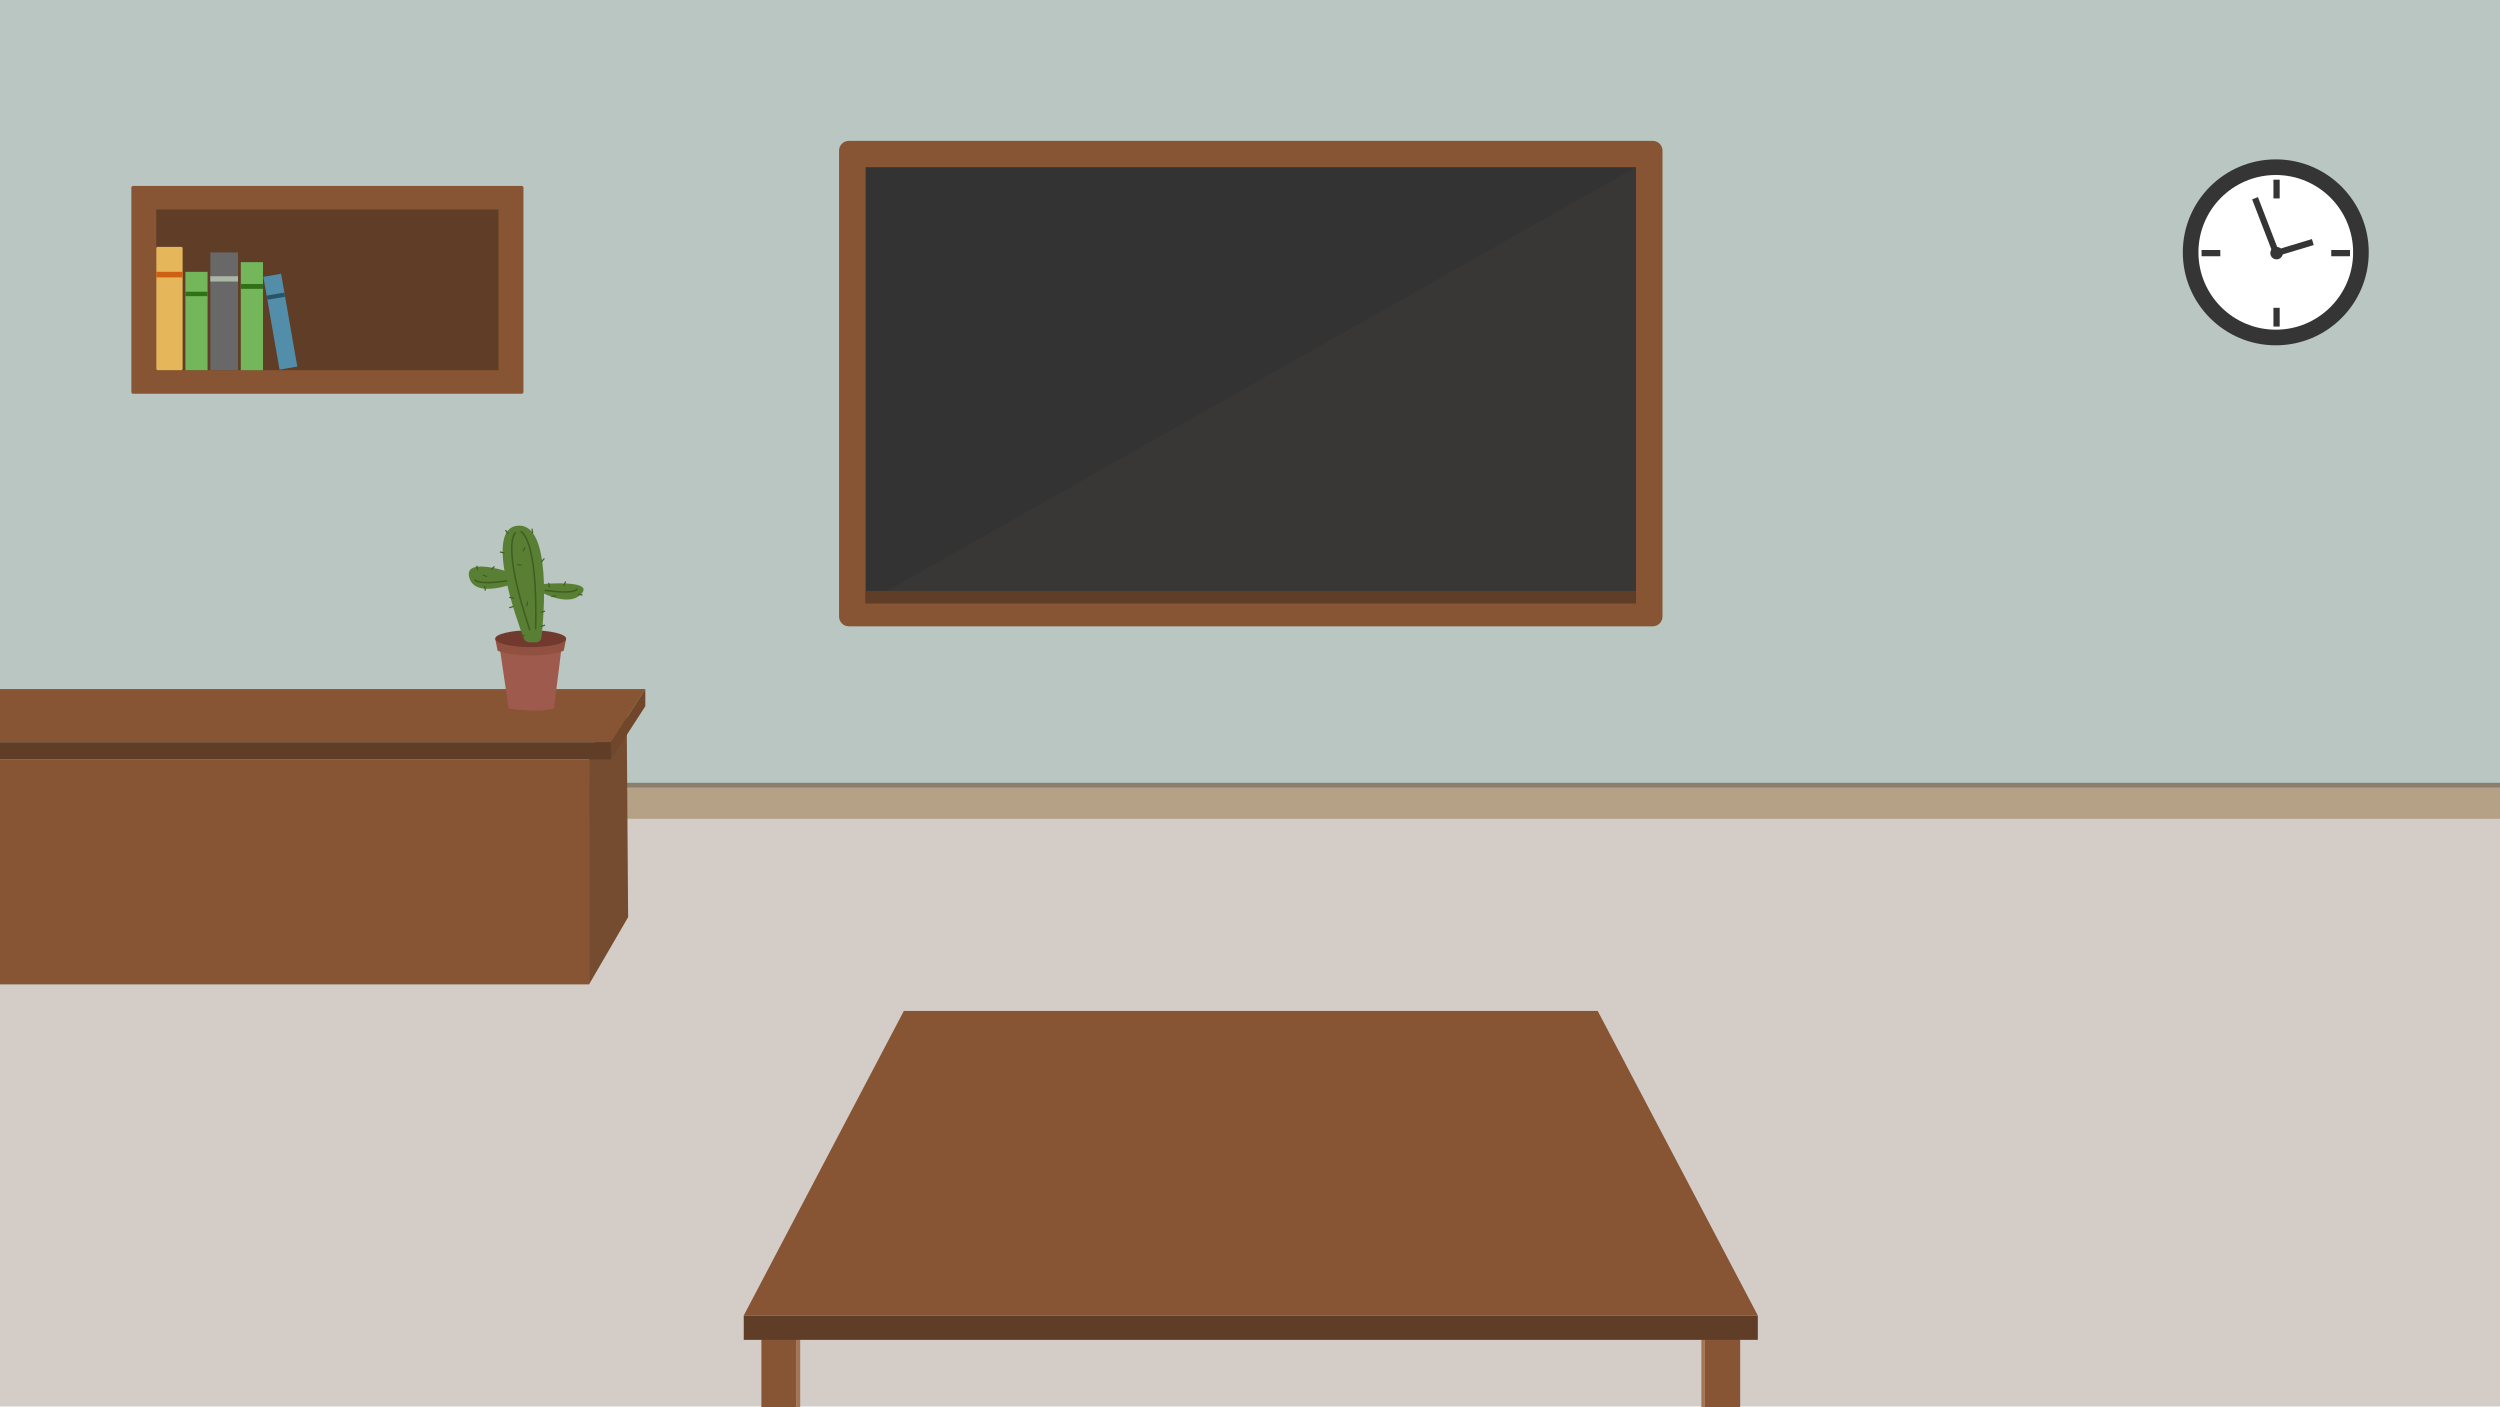
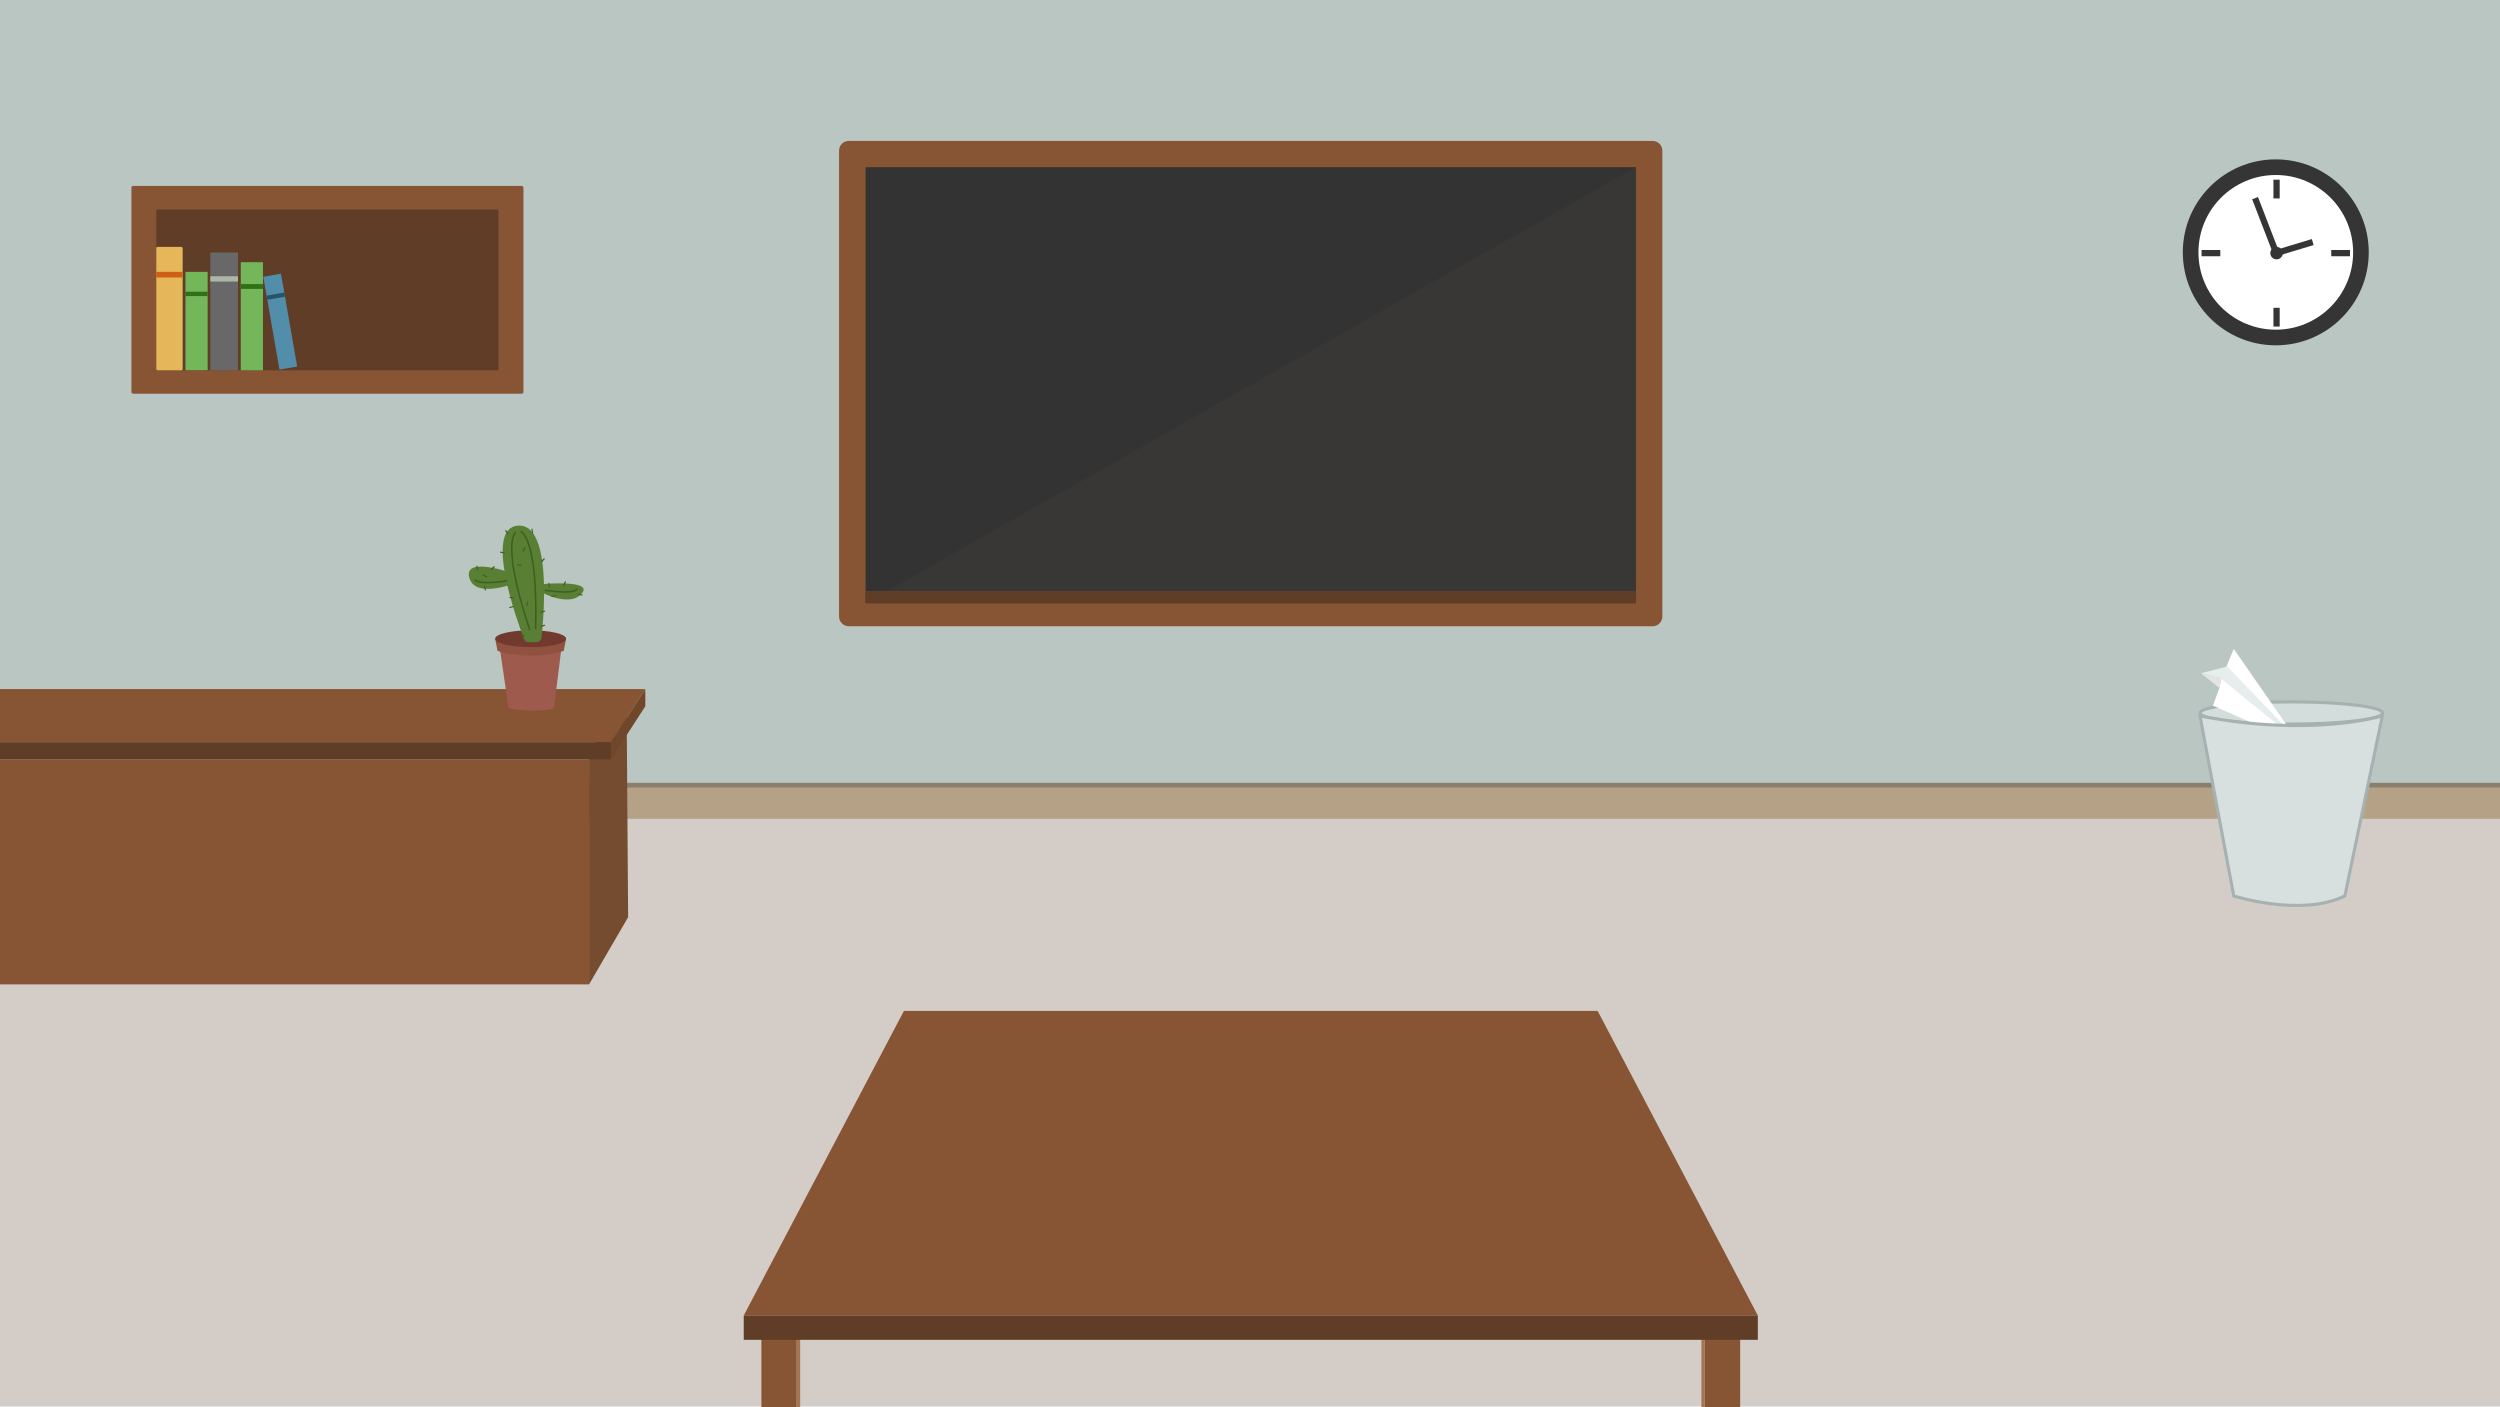
- <svg xmlns="http://www.w3.org/2000/svg" width="1600" height="900" viewBox="0 0 1600 900">
-   <defs>
-     <style>.cls-1{fill:#d3ccc7;}.cls-2{fill:#b9c6c1;}.cls-3{fill:#b5a286;}.cls-4{fill:#8c7e6c;}.cls-5{fill:#875533;}.cls-6{fill:#a57453;}.cls-7{fill:#603d26;}.cls-8{fill:#754c30;}.cls-9{fill:#70472b;}.cls-10{fill:#9e5a4c;}.cls-11{fill:#915140;}.cls-12{fill:#72392e;}.cls-13{fill:#587f33;}.cls-14{fill:none;stroke:#405e20;stroke-linecap:round;stroke-miterlimit:10;}.cls-15{fill:#405e20;}.cls-16{fill:#333;}.cls-17{fill:#383736;}.cls-18{fill:#e5b65a;}.cls-19{fill:#ce5f13;}.cls-20{fill:#73b75a;}.cls-21{fill:#327018;}.cls-22{fill:#528daa;}.cls-23{fill:#265568;}.cls-24{fill:#686868;}.cls-25{fill:#abb7a5;}.cls-26{fill:#353535;}.cls-27{fill:#fff;}</style>
-   </defs>
-   <g id="Gulv">
-     <rect class="cls-1" y="513" width="1600" height="387" />
+ <svg xmlns="http://www.w3.org/2000/svg" version="1.1" x="0px" y="0px" viewBox="0 0 1600 900" style="enable-background:new 0 0 1600 900;" xml:space="preserve">
+   <style type="text/css">
+ 	.st0{fill:#D3CCC7;}
+ 	.st1{fill:#B9C6C1;}
+ 	.st2{fill:#B5A286;}
+ 	.st3{fill:#8C7E6C;}
+ 	.st4{fill:#875533;}
+ 	.st5{fill:#A57453;}
+ 	.st6{fill:#603D26;}
+ 	.st7{fill:#754C30;}
+ 	.st8{fill:#70472B;}
+ 	.st9{fill:#9E5A4C;}
+ 	.st10{fill:#915140;}
+ 	.st11{fill:#72392E;}
+ 	.st12{fill:#587F33;}
+ 	.st13{fill:none;stroke:#405E20;stroke-linecap:round;stroke-miterlimit:10;}
+ 	.st14{fill:#405E20;}
+ 	.st15{fill:#333333;}
+ 	.st16{fill:#383736;}
+ 	.st17{fill:#E5B65A;}
+ 	.st18{fill:#CE5F13;}
+ 	.st19{fill:#73B75A;}
+ 	.st20{fill:#327018;}
+ 	.st21{fill:#528DAA;}
+ 	.st22{fill:#265568;}
+ 	.st23{fill:#686868;}
+ 	.st24{fill:#ABB7A5;}
+ 	.st25{fill:#353535;}
+ 	.st26{fill:#FFFFFF;}
+ 	.st27{fill:#D3DDDC;stroke:#A6B2B1;stroke-width:2;stroke-miterlimit:10;}
+ 	.st28{fill:#E6EDED;}
+ 	.st29{fill:#E3E5E5;}
+ 	.st30{fill:#D7E0DF;stroke:#A6B2B1;stroke-width:2;stroke-miterlimit:10;}
+ </style>
+   <g id="Layer_1">
+     <g id="Gulv">
+       <rect y="513" class="st0" width="1600" height="387" />
+     </g>
+     <g id="Væg">
+       <rect class="st1" width="1600" height="524" />
+       <rect y="503" class="st2" width="1600" height="21" />
+       <rect x="1" y="501" class="st3" width="1600" height="3" />
+     </g>
+     <g id="Bord">
+       <rect x="487.3" y="853" class="st4" width="22.6" height="71" />
+       <polygon class="st5" points="509.9,853 512.1,847 512.1,920 509.9,924   " />
+       <rect x="1091.1" y="856" class="st4" width="22.6" height="71" />
+       <polygon class="st5" points="1091.1,856 1088.9,850 1088.9,923 1091.1,927   " />
+       <polygon class="st4" points="1125,841.9 476,841.9 578.5,647 1022.5,647   " />
+       <rect x="476" y="841.9" class="st6" width="649" height="15.6" />
+     </g>
+     <g id="Kateder">
+       <polygon class="st7" points="377,630 402,587 401,446 377,481   " />
+       <polygon class="st4" points="391,475 -110,475 -110,441 413,441   " />
+       <rect y="486" class="st4" width="377" height="144" />
+       <rect x="-133" y="475" class="st6" width="524" height="11" />
+       <polygon class="st8" points="391,486 413,452 413,441 391,475   " />
+     </g>
+     <g id="Layer_8">
+       <path class="st9" d="M320,415.7h39.2l-4.7,37.7c0,0-10.2,3.1-29,0L320,415.7z" />
+       <path class="st10" d="M362.3,408.8h-45.4l1.5,7.7c0,0,6.7,3,20.8,3.1h0.8c14.1-0.1,20.8-3.1,20.8-3.1L362.3,408.8z" />
+       <ellipse class="st11" cx="339.6" cy="408.8" rx="22.7" ry="5.4" />
+       <path class="st12" d="M338.6,411.1c-1.5,0-2.8-0.9-3.3-2.3c-4.7-12.4-25.8-71-3.7-72.4c21.6-1.4,16.5,57.2,15,71.5    c-0.2,1.8-1.7,3.1-3.5,3.1H338.6z" />
+       <path class="st12" d="M329.1,367.2c0,0-33.5-12.1-28.6,3s37,0,37,0l9.8,3.6c0,0,34.2-3,24.5,6.6s-31.5-4.8-31.5-4.8" />
+       <path class="st13" d="M329.8,341c0,0-9.2,6.7,9.2,62" />
+       <path class="st13" d="M304,371.2c0,0,1.6,3.3,20.2,0.6" />
+       <path class="st13" d="M333.5,340.3c0,0,10.8,3.7,9.3,62" />
+       <path class="st14" d="M305.1,362l0.2,0c0.1,0,0.3,0.1,0.3,0.2l0.4,2.5c0,0.1-0.1,0.3-0.2,0.3l-0.2,0c-0.1,0-0.3-0.1-0.3-0.2    l-0.4-2.5C304.8,362.2,304.9,362,305.1,362z" />
+       <path class="st14" d="M316.4,362.4l0.2,0.2c0.1,0.1,0.1,0.3,0,0.4l-1.9,1.7c-0.1,0.1-0.3,0.1-0.4,0l-0.2-0.2    c-0.1-0.1-0.1-0.3,0-0.4l1.9-1.7C316.2,362.3,316.3,362.3,316.4,362.4z" />
+       <path class="st14" d="M310.1,375l0.2,0c0.1,0,0.3,0.1,0.3,0.2l0.4,2.5c0,0.1-0.1,0.3-0.2,0.3l-0.2,0c-0.1,0-0.3-0.1-0.3-0.2    l-0.4-2.5C309.8,375.2,309.9,375,310.1,375z" />
+       <path class="st14" d="M308.9,368l0.1-0.2c0.1-0.1,0.2-0.2,0.4-0.1l2.3,1c0.1,0.1,0.2,0.2,0.1,0.4l-0.1,0.2    c-0.1,0.1-0.2,0.2-0.4,0.1l-2.3-1C308.9,368.3,308.9,368.1,308.9,368z" />
+       <path class="st14" d="M351.1,373l0.2,0c0.1,0,0.3,0.1,0.3,0.2l0.4,2.5c0,0.1-0.1,0.3-0.2,0.3l-0.2,0c-0.1,0-0.3-0.1-0.3-0.2    l-0.4-2.5C350.8,373.2,350.9,373,351.1,373z" />
+       <path class="st14" d="M340.3,338.3l0.2,0c0.1,0,0.3,0.1,0.3,0.2l0.4,2.5c0,0.1-0.1,0.3-0.2,0.3l-0.2,0c-0.1,0-0.3-0.1-0.3-0.2    l-0.4-2.5C340.1,338.5,340.2,338.4,340.3,338.3z" />
+       <path class="st14" d="M330.9,361.4l0-0.2c0-0.1,0.2-0.2,0.3-0.2l2.5,0.5c0.1,0,0.2,0.2,0.2,0.3l0,0.2c0,0.1-0.2,0.2-0.3,0.2    l-2.5-0.5C330.9,361.7,330.8,361.5,330.9,361.4z" />
+       <path class="st14" d="M334.8,353l-0.2-0.1c-0.1-0.1-0.2-0.2-0.1-0.4l1.1-2.3c0.1-0.1,0.2-0.2,0.4-0.1l0.2,0.1    c0.1,0.1,0.2,0.2,0.1,0.4l-1.1,2.3C335.1,353,335,353,334.8,353z" />
+       <path class="st14" d="M346.5,359.8l-0.2-0.2c-0.1-0.1-0.1-0.3,0-0.4l1.7-1.9c0.1-0.1,0.3-0.1,0.4,0l0.2,0.2c0.1,0.1,0.1,0.3,0,0.4    l-1.7,1.9C346.8,359.9,346.6,359.9,346.5,359.8z" />
+       <path class="st14" d="M348.8,391l0.1,0.2c0,0.1,0,0.3-0.2,0.3l-2.4,0.7c-0.1,0-0.3,0-0.3-0.2l-0.1-0.2c0-0.1,0-0.3,0.2-0.3    l2.4-0.7C348.6,390.7,348.8,390.8,348.8,391z" />
+       <path class="st14" d="M348.8,400l0.1,0.2c0,0.1,0,0.3-0.2,0.3l-2.4,0.7c-0.1,0-0.3,0-0.3-0.2l-0.1-0.2c0-0.1,0-0.3,0.2-0.3    l2.4-0.7C348.6,399.7,348.8,399.8,348.8,400z" />
+       <path class="st14" d="M335.9,406.9l-0.1,0.2c0,0.1-0.2,0.2-0.3,0.2l-2.4-0.8c-0.1,0-0.2-0.2-0.2-0.3l0.1-0.2    c0-0.1,0.2-0.2,0.3-0.2l2.4,0.8C335.9,406.6,336,406.8,335.9,406.9z" />
+       <path class="st14" d="M328.8,388l0.1,0.2c0,0.1,0,0.3-0.2,0.3l-2.4,0.7c-0.1,0-0.3,0-0.3-0.2l-0.1-0.2c0-0.1,0-0.3,0.2-0.3    l2.4-0.7C328.6,387.7,328.8,387.8,328.8,388z" />
+       <path class="st14" d="M329,382.7l0,0.2c0,0.1-0.2,0.2-0.3,0.2l-2.5-0.4c-0.1,0-0.2-0.2-0.2-0.3l0-0.2c0-0.1,0.2-0.2,0.3-0.2    l2.5,0.4C328.9,382.4,329,382.6,329,382.7z" />
+       <path class="st14" d="M337.5,385l0.2,0c0.1,0,0.3,0.2,0.2,0.3l-0.4,2.5c0,0.1-0.2,0.3-0.3,0.2l-0.2,0c-0.1,0-0.3-0.2-0.2-0.3    l0.4-2.5C337.2,385.1,337.3,385,337.5,385z" />
+       <path class="st14" d="M319.9,353.4l0-0.2c0-0.1,0.2-0.2,0.3-0.2l2.5,0.5c0.1,0,0.2,0.2,0.2,0.3l0,0.2c0,0.1-0.2,0.2-0.3,0.2    l-2.5-0.5C319.9,353.7,319.8,353.5,319.9,353.4z" />
+       <path class="st14" d="M355.9,381.1l0,0.2c0,0.1-0.1,0.3-0.2,0.3l-2.5,0.5c-0.1,0-0.3-0.1-0.3-0.2l0-0.2c0-0.1,0.1-0.3,0.2-0.3    l2.5-0.5C355.7,380.9,355.8,381,355.9,381.1z" />
+       <path class="st14" d="M372.9,380.8l-0.1,0.2c0,0.1-0.2,0.2-0.3,0.2l-2.5-0.6c-0.1,0-0.2-0.2-0.2-0.3l0.1-0.2    c0-0.1,0.2-0.2,0.3-0.2l2.5,0.6C372.9,380.5,373,380.6,372.9,380.8z" />
+       <path class="st14" d="M361.9,372l0.2,0.1c0.1,0.1,0.2,0.2,0.1,0.4l-1,2.3c-0.1,0.1-0.2,0.2-0.4,0.1l-0.2-0.1    c-0.1-0.1-0.2-0.2-0.1-0.4l1-2.3C361.6,372.1,361.8,372,361.9,372z" />
+       <path class="st14" d="M323.4,339.4l0.2-0.1c0.1-0.1,0.3-0.1,0.4,0.1l1.5,2c0.1,0.1,0.1,0.3-0.1,0.4l-0.2,0.1    c-0.1,0.1-0.3,0.1-0.4-0.1l-1.5-2C323.2,339.6,323.2,339.5,323.4,339.4z" />
+       <path class="st13" d="M369.2,377.2c0,0-1.6,3.3-20.2,0.6" />
+     </g>
+     <g id="Tavle">
+       <path class="st4" d="M543.2,90.2h514.5c3.4,0,6.2,2.8,6.2,6.2v298.2c0,3.4-2.8,6.2-6.2,6.2H543.2c-3.4,0-6.2-2.8-6.2-6.2V96.4    C537,92.9,539.8,90.2,543.2,90.2z" />
+       <rect x="554" y="107" class="st15" width="493" height="279" />
+       <polygon class="st16" points="1047,107 554,386 1047,386   " />
+       <rect x="554" y="378.2" class="st6" width="493" height="7.8" />
+     </g>
+     <g id="Reol">
+       <path class="st4" d="M85.2,119h248.7c0.6,0,1.1,0.5,1.1,1.1v130.8c0,0.6-0.5,1.1-1.1,1.1H85.2c-0.6,0-1.1-0.5-1.1-1.1V120.1    C84.1,119.5,84.6,119,85.2,119z" />
+       <rect x="100" y="134.1" class="st6" width="219" height="102.9" />
+       <path class="st17" d="M100.9,158H116c0.5,0,0.9,0.4,0.9,0.9v77.2c0,0.5-0.4,0.9-0.9,0.9h-15.1c-0.5,0-0.9-0.4-0.9-0.9v-77.2    C100,158.4,100.4,158,100.9,158z" />
+       <rect x="100" y="174" class="st18" width="16.8" height="3.6" />
+       <rect x="118.7" y="174" class="st19" width="14.2" height="62.9" />
+       <rect x="118.7" y="186.7" class="st20" width="14.2" height="2.8" />
+       <rect x="154.1" y="167.8" class="st19" width="14.2" height="69.2" />
+       <rect x="154.1" y="181.8" class="st20" width="14.2" height="3.1" />
+       <rect x="173.6" y="175.7" transform="matrix(0.9851 -0.1718 0.1718 0.9851 -32.6975 33.8735)" class="st21" width="11.5" height="60.3" />
+       <rect x="170.8" y="188.2" transform="matrix(0.9851 -0.1718 0.1718 0.9851 -29.9304 33.1399)" class="st22" width="11.5" height="2.7" />
+       <rect x="134.6" y="161.6" class="st23" width="17.7" height="75.4" />
+       <rect x="134.6" y="176.8" class="st24" width="17.7" height="3.4" />
+     </g>
+     <g id="Ur">
+       <circle class="st25" cx="1456.5" cy="161.5" r="59.5" />
+       <circle class="st26" cx="1456.5" cy="161.5" r="49.5" />
+       <rect x="1492" y="160" class="st25" width="12" height="4" />
+       <rect x="1447.9" y="125.6" transform="matrix(0.9331 -0.3597 0.3597 0.9331 45.1674 531.1341)" class="st25" width="4" height="37.1" />
+       <rect x="1455.5" y="156.6" transform="matrix(0.9572 -0.2894 0.2894 0.9572 16.928 431.6154)" class="st25" width="25.2" height="4" />
+       <rect x="1409" y="160" class="st25" width="12" height="4" />
+       <path class="st25" d="M1453,162L1453,162c0-2.2,1.8-4,4-4l0,0c2.2,0,4,1.8,4,4l0,0c0,2.2-1.8,4-4,4l0,0    C1454.8,166,1453,164.2,1453,162z" />
+       <rect x="1455" y="115" class="st25" width="4" height="12" />
+       <rect x="1455" y="197" class="st25" width="4" height="12" />
+     </g>
  </g>
-   <g id="Væg">
-     <rect class="cls-2" width="1600" height="524" />
-     <rect class="cls-3" y="503" width="1600" height="21" />
-     <rect class="cls-4" x="1" y="501" width="1600" height="3" />
-   </g>
-   <g id="Bord">
-     <rect class="cls-5" x="487.29" y="853" width="22.57" height="71" />
-     <polygon class="cls-6" points="509.86 853 512.12 847 512.12 920 509.86 924 509.86 853" />
-     <rect class="cls-5" x="1091.14" y="856" width="22.57" height="71" />
-     <polygon class="cls-6" points="1091.14 856 1088.88 850 1088.88 923 1091.14 927 1091.14 856" />
-     <polygon class="cls-5" points="1125 841.91 476 841.91 578.47 647 1022.53 647 1125 841.91" />
-     <rect class="cls-7" x="476" y="841.92" width="649" height="15.59" />
-   </g>
-   <g id="Kateder">
-     <polygon class="cls-8" points="377 630 402 587 401 446 377 481 377 630" />
-     <polygon class="cls-5" points="391 475 -110 475 -110 441 413 441 391 475" />
-     <rect class="cls-5" y="486" width="377" height="144" />
-     <rect class="cls-7" x="-133" y="475" width="524" height="11" />
-     <polygon class="cls-9" points="391 486 413 452 413 441 391 475 391 486" />
-   </g>
-   <g id="Layer_8" data-name="Layer 8">
-     <path class="cls-10" d="M320,415.7h39.25l-4.71,37.71s-10.2,3.08-29,0Z" />
-     <path class="cls-11" d="M362.34,408.77H316.93l1.54,7.7s6.69,3,20.78,3.07H340c14.1-.11,20.78-3.07,20.78-3.07Z" />
-     <ellipse class="cls-12" cx="339.64" cy="408.77" rx="22.71" ry="5.39" />
-     <path class="cls-13" d="M338.59,411.08a3.54,3.54,0,0,1-3.3-2.28c-4.69-12.37-25.76-71-3.73-72.38,21.61-1.35,16.55,57.18,15,71.52a3.53,3.53,0,0,1-3.51,3.14Z" />
-     <path class="cls-13" d="M329.14,367.16s-33.54-12.07-28.65,3,37,0,37,0l9.78,3.62s34.24-3,24.46,6.64-31.45-4.83-31.45-4.83" />
-     <path class="cls-14" d="M329.8,341s-9.2,6.68,9.2,62" />
-     <path class="cls-14" d="M304,371.19s1.58,3.34,20.21.63" />
-     <path class="cls-14" d="M333.49,340.34s10.75,3.7,9.32,62" />
-     <rect class="cls-15" x="305.01" y="361.98" width="0.77" height="3.09" rx="0.27" ry="0.27" transform="translate(-50.16 48.89) rotate(-8.46)" />
-     <rect class="cls-15" x="315.01" y="361.98" width="0.77" height="3.09" rx="0.27" ry="0.27" transform="translate(377.14 -113.77) rotate(48.32)" />
-     <rect class="cls-15" x="310.01" y="374.98" width="0.77" height="3.09" rx="0.27" ry="0.27" transform="translate(-52.02 49.76) rotate(-8.46)" />
-     <rect class="cls-15" x="310.01" y="366.98" width="0.77" height="3.09" rx="0.27" ry="0.27" transform="translate(-150.77 508.13) rotate(-66.74)" />
-     <rect class="cls-15" x="351.01" y="372.98" width="0.77" height="3.09" rx="0.27" ry="0.27" transform="translate(-51.28 55.78) rotate(-8.46)" />
-     <rect class="cls-15" x="339.01" y="338.98" width="0.77" height="3.09" rx="0.27" ry="0.27" transform="matrix(0.99, -0.15, 0.15, 0.99, -46.41, 53.64)" />
-     <rect class="cls-15" x="332.01" y="359.98" width="0.77" height="3.09" rx="0.27" ry="0.27" transform="translate(-85.18 620.03) rotate(-79.16)" />
-     <rect class="cls-15" x="335.01" y="349.98" width="0.77" height="3.09" rx="0.27" ry="0.27" transform="translate(484.53 813.93) rotate(-154.22)" />
-     <rect class="cls-15" x="347.01" y="356.98" width="0.77" height="3.09" rx="0.27" ry="0.27" transform="translate(376.4 856.91) rotate(-139.23)" />
-     <rect class="cls-15" x="347.01" y="389.98" width="0.77" height="3.09" rx="0.27" ry="0.27" transform="translate(621.78 -54.21) rotate(73.2)" />
-     <rect class="cls-15" x="347.01" y="398.98" width="0.77" height="3.09" rx="0.27" ry="0.27" transform="translate(630.4 -47.81) rotate(73.2)" />
-     <rect class="cls-15" x="334.01" y="404.98" width="0.77" height="3.09" rx="0.27" ry="0.27" transform="translate(822.49 209.44) rotate(107.45)" />
-     <rect class="cls-15" x="327.01" y="386.98" width="0.77" height="3.09" rx="0.27" ry="0.27" transform="translate(604.69 -37.2) rotate(73.2)" />
-     <rect class="cls-15" x="327.01" y="380.98" width="0.77" height="3.09" rx="0.27" ry="0.27" transform="translate(761.69 127.78) rotate(100.16)" />
-     <rect class="cls-15" x="337.01" y="384.98" width="0.77" height="3.09" rx="0.27" ry="0.27" transform="translate(58.25 -43.96) rotate(8.16)" />
-     <rect class="cls-15" x="321.01" y="351.98" width="0.77" height="3.09" rx="0.27" ry="0.27" transform="translate(-86.25 602.73) rotate(-79.16)" />
-     <rect class="cls-15" x="354.01" y="379.98" width="0.77" height="3.09" rx="0.27" ry="0.27" transform="translate(658.62 -41.08) rotate(78.64)" />
-     <rect class="cls-15" x="371.01" y="378.98" width="0.77" height="3.09" rx="0.27" ry="0.27" transform="translate(829.52 110.62) rotate(103.8)" />
-     <rect class="cls-15" x="361.01" y="371.98" width="0.77" height="3.09" rx="0.27" ry="0.27" transform="translate(176.91 -112.37) rotate(23.26)" />
-     <rect class="cls-15" x="324.01" y="338.98" width="0.77" height="3.09" rx="0.27" ry="0.27" transform="translate(-140.14 267.03) rotate(-37.4)" />
-     <path class="cls-14" d="M369.17,377.19s-1.58,3.34-20.21.63" />
-   </g>
-   <g id="Tavle">
-     <rect class="cls-5" x="537" y="90.15" width="527" height="310.69" rx="6.23" ry="6.23" />
-     <rect class="cls-16" x="554" y="107" width="493" height="279" />
-     <polygon class="cls-17" points="1047 107 554 386 1047 386 1047 107" />
-     <rect class="cls-7" x="554" y="378.17" width="493" height="7.83" />
-   </g>
-   <g id="Reol">
-     <rect class="cls-5" x="84.07" y="119" width="250.93" height="133" rx="1.1" ry="1.1" />
-     <rect class="cls-7" x="100.03" y="134.07" width="219.01" height="102.85" />
-     <rect class="cls-18" x="100.03" y="158.01" width="16.85" height="78.91" rx="0.87" ry="0.87" />
-     <rect class="cls-19" x="100.03" y="173.97" width="16.85" height="3.55" />
-     <rect class="cls-20" x="118.65" y="173.97" width="14.19" height="62.95" />
-     <rect class="cls-21" x="118.65" y="186.71" width="14.19" height="2.83" />
-     <rect class="cls-20" x="154.12" y="167.77" width="14.19" height="69.16" />
-     <rect class="cls-21" x="154.12" y="181.75" width="14.19" height="3.11" />
-     <rect class="cls-22" x="173.63" y="175.75" width="11.53" height="60.29" transform="translate(-32.69 33.87) rotate(-9.89)" />
-     <rect class="cls-23" x="170.78" y="188.19" width="11.53" height="2.71" transform="translate(-29.93 33.13) rotate(-9.89)" />
-     <rect class="cls-24" x="134.61" y="161.56" width="17.73" height="75.37" />
-     <rect class="cls-25" x="134.61" y="176.8" width="17.73" height="3.39" />
-   </g>
-   <g id="Ur">
-     <circle class="cls-26" cx="1456.5" cy="161.5" r="59.5" />
-     <circle class="cls-27" cx="1456.5" cy="161.5" r="49.5" />
-     <rect class="cls-26" x="1496" y="156" width="4" height="12" transform="translate(1336 1660) rotate(-90)" />
-     <rect class="cls-26" x="1447.88" y="125.56" width="4" height="37.11" transform="translate(2854.58 -242.82) rotate(158.92)" />
-     <rect class="cls-26" x="1466.17" y="145.96" width="4" height="25.2" transform="translate(1741.21 1609.8) rotate(-106.82)" />
-     <rect class="cls-26" x="1413" y="156" width="4" height="12" transform="translate(1253 1577) rotate(-90)" />
-     <rect class="cls-26" x="1453" y="158" width="8" height="8" rx="4" ry="4" transform="translate(1295 1619) rotate(-90)" />
-     <rect class="cls-26" x="1455" y="115" width="4" height="12" />
-     <rect class="cls-26" x="1455" y="197" width="4" height="12" />
+   <g id="skraldespand">
+     <ellipse class="st27" cx="1466.5" cy="456.3" rx="58.4" ry="7.1" />
+     <g>
+       <polygon class="st26" points="1424.7,427.1 1429.6,415.3 1471.9,476.2   " />
+       <polygon class="st28" points="1408.6,430.9 1425.4,426.5 1474.3,477.3 1421.6,434.2   " />
+       <polygon class="st26" points="1420.4,440.3 1416.3,451.6 1474.3,477.3 1421.6,434.2   " />
+       <polygon class="st29" points="1408.6,430.9 1420.4,440.3 1421.6,434.2   " />
+     </g>
+     <path class="st30" d="M1429.6,573.4c0,0,43,13.7,71.1,0l24-115.2c0,0-45.4,13.9-116.7,0L1429.6,573.4z" />
  </g>
</svg>
